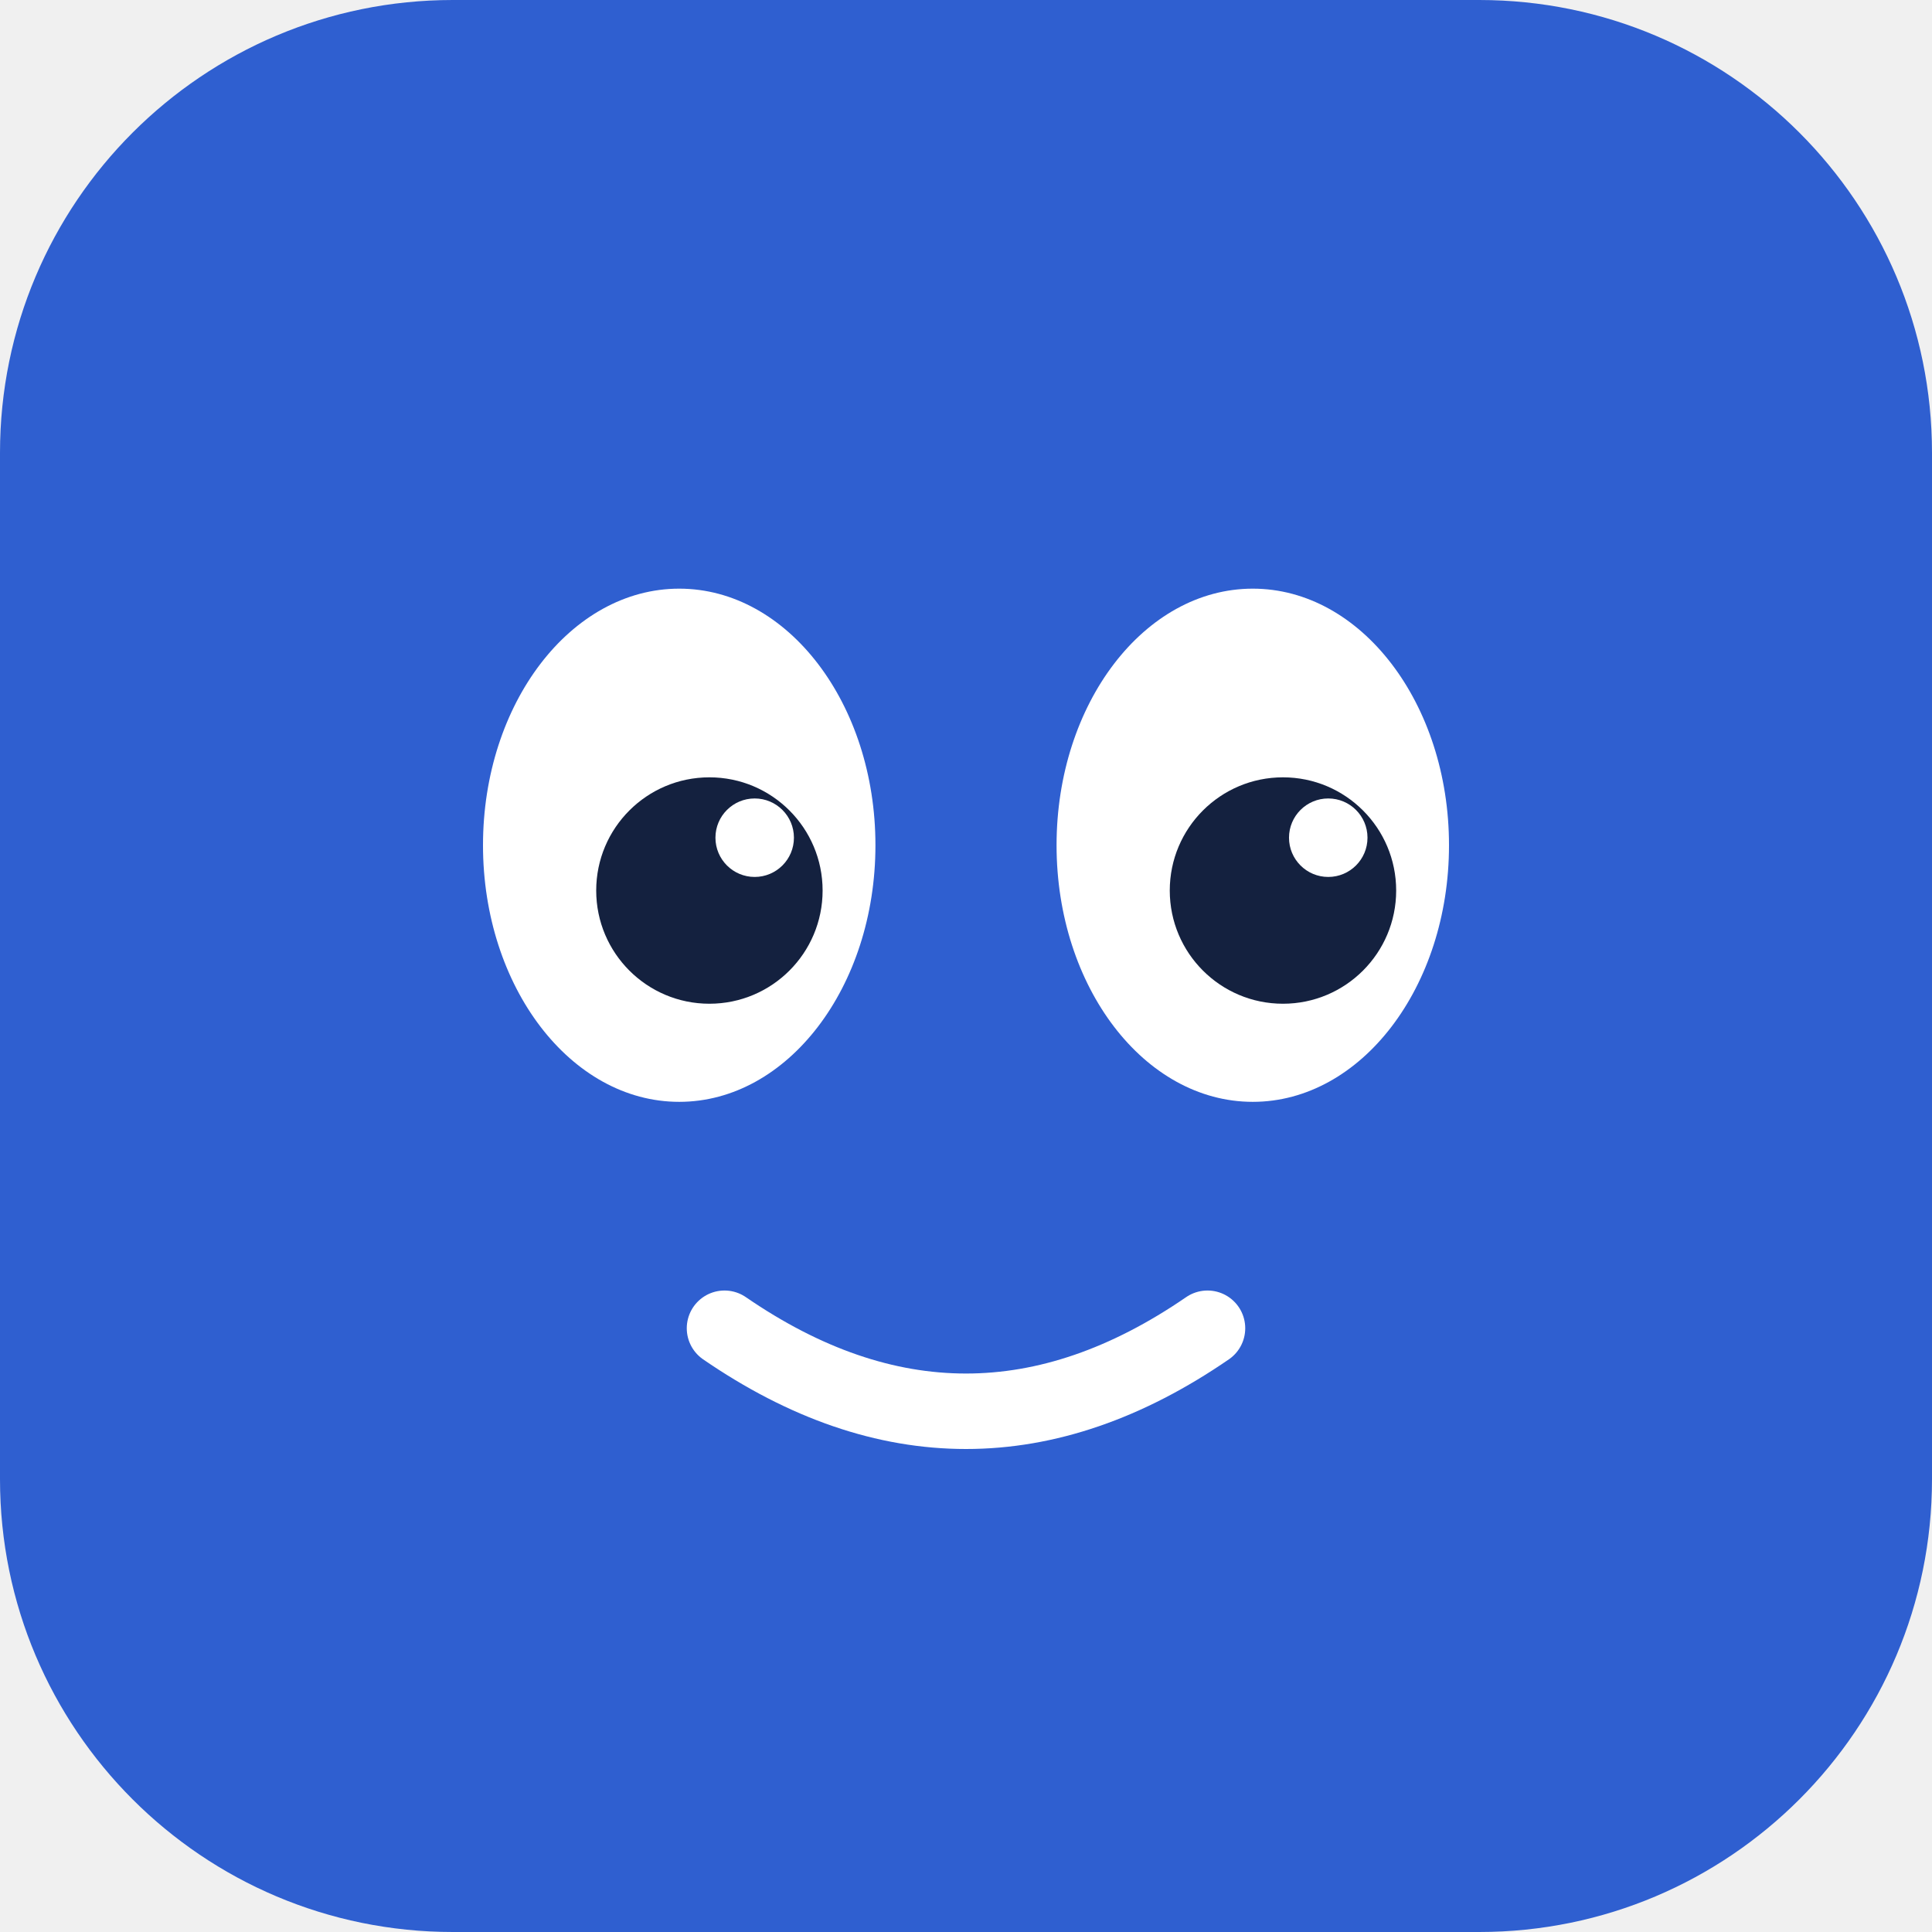
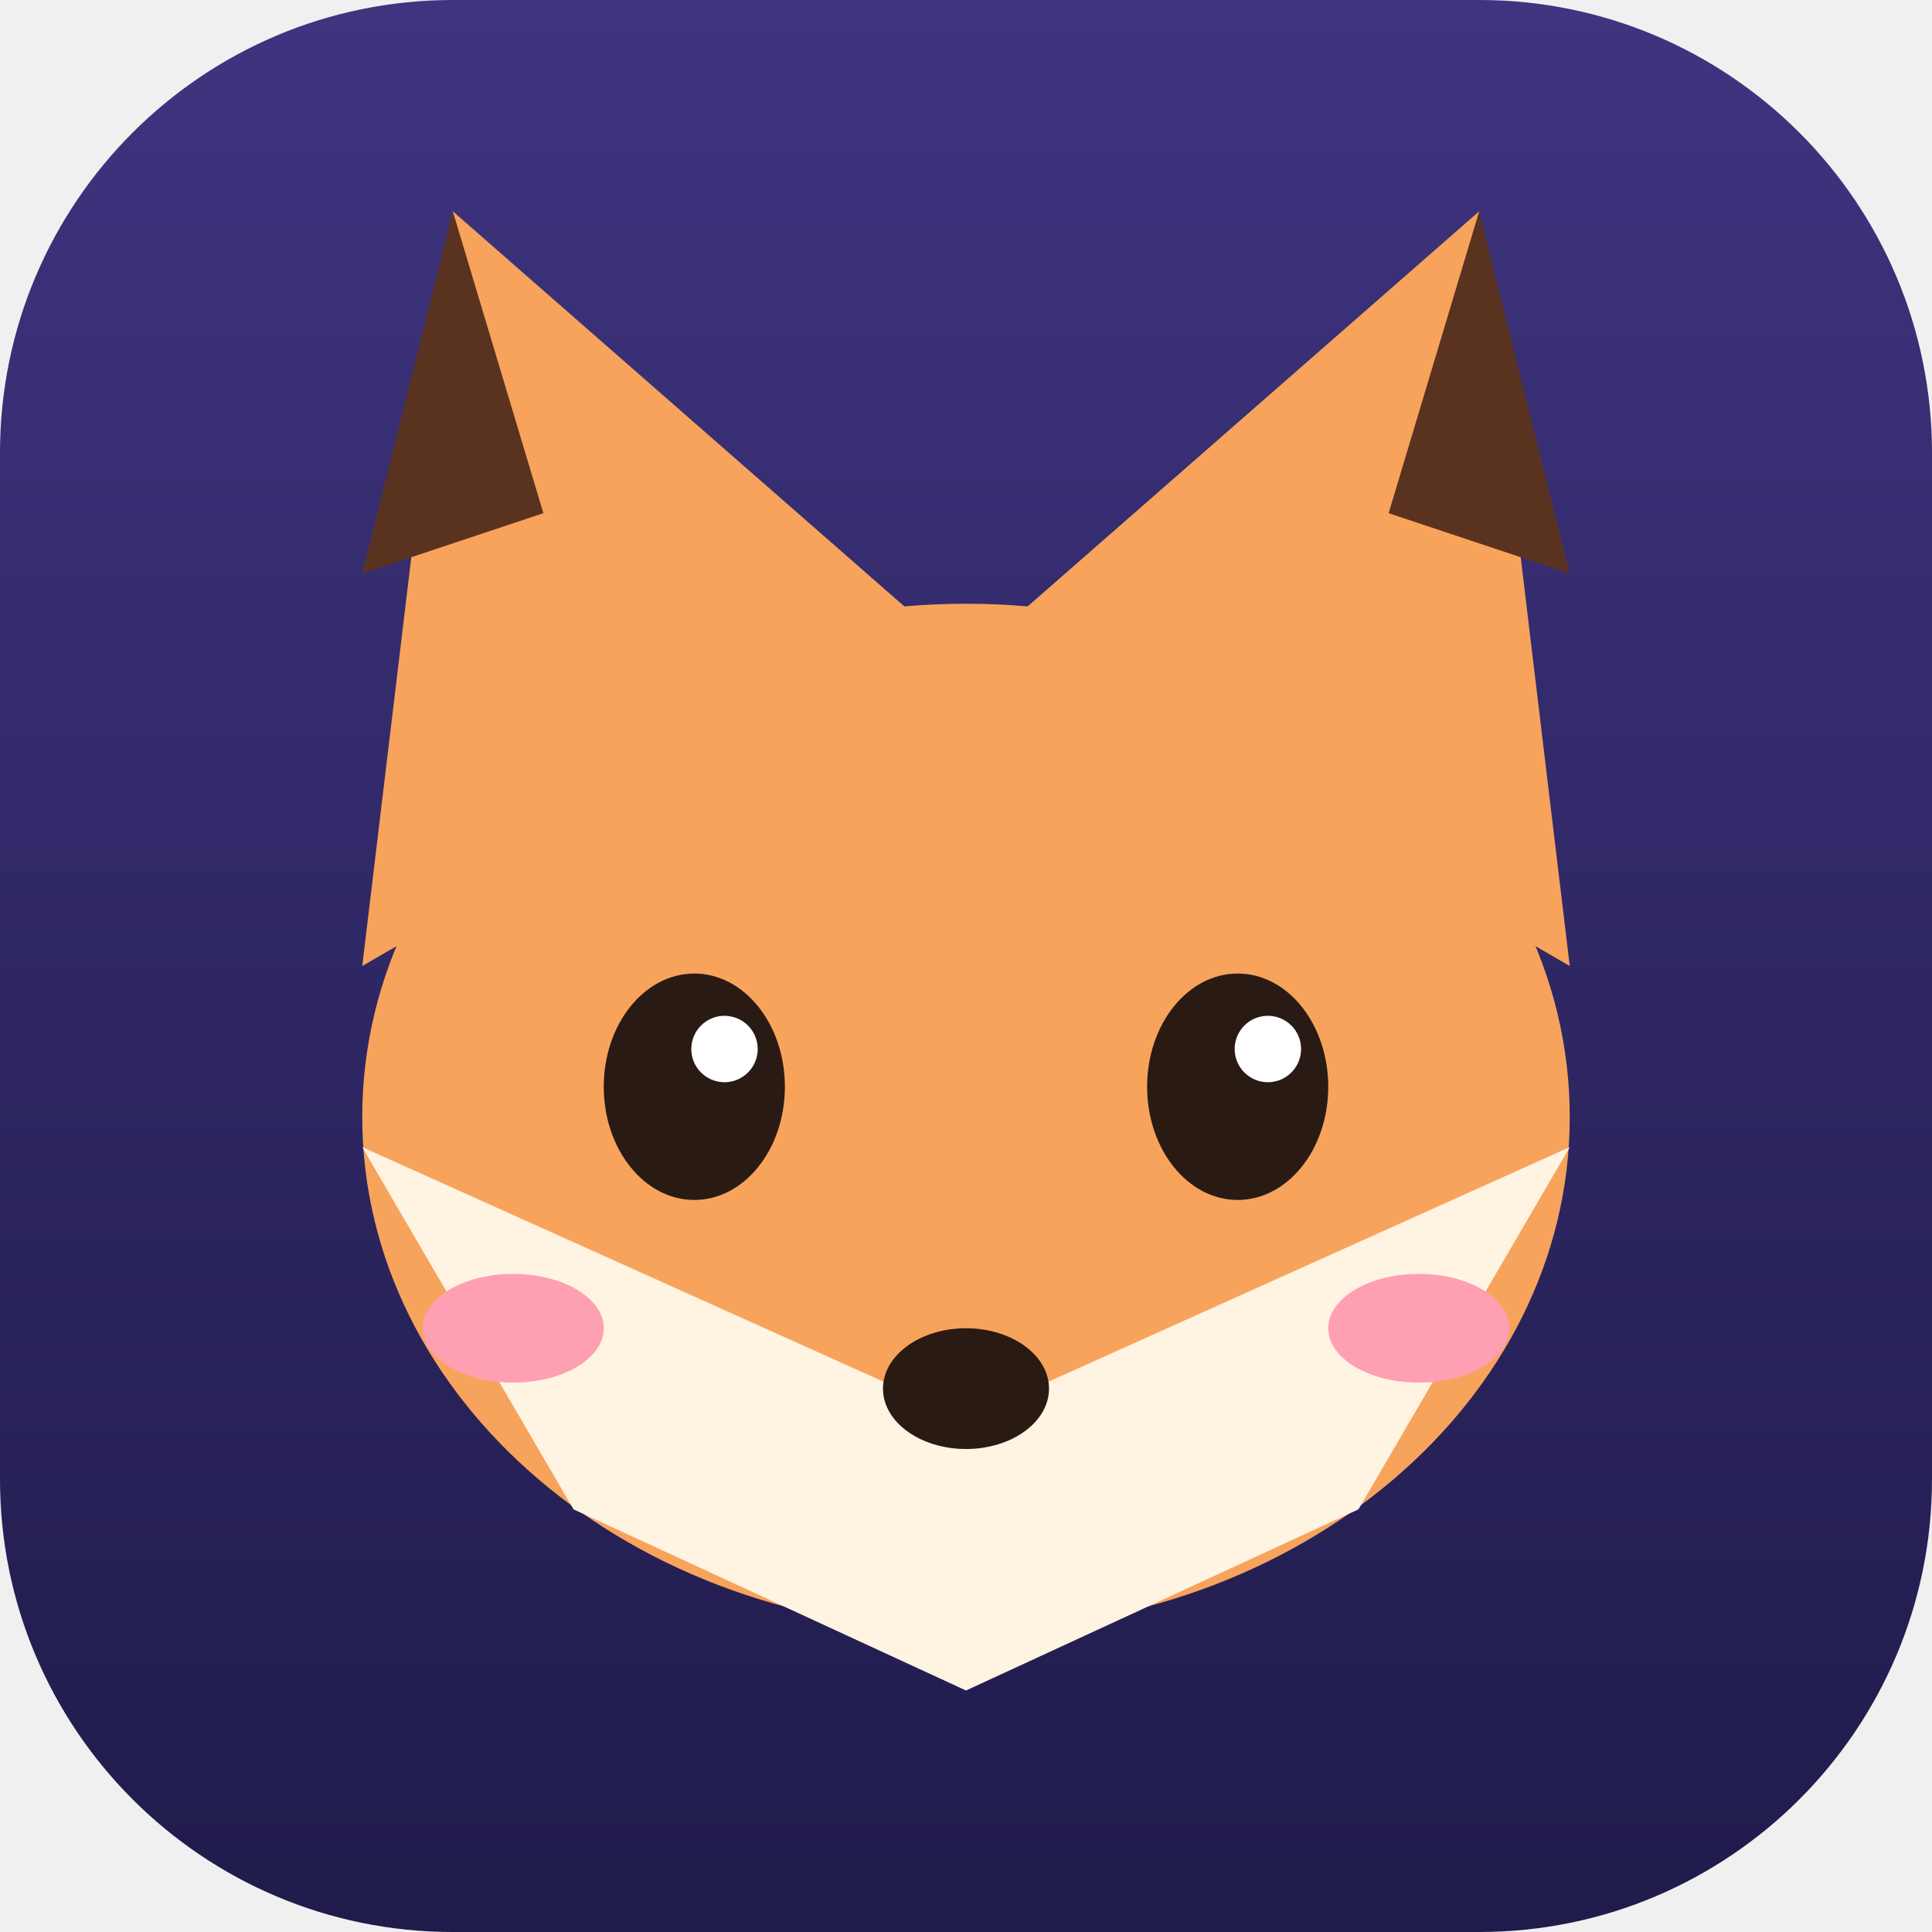
- <svg xmlns="http://www.w3.org/2000/svg" viewBox="0 0 128 128" role="img" aria-label="Companion">
-   <rect width="128" height="128" rx="30" fill="#2f5fd0" />
-   <ellipse cx="45" cy="56" rx="13" ry="17" fill="#fff" />
-   <ellipse cx="83" cy="56" rx="13" ry="17" fill="#fff" />
-   <circle cx="47" cy="59" r="7.5" fill="#14213f" />
-   <circle cx="85" cy="59" r="7.5" fill="#14213f" />
-   <circle cx="50" cy="55.5" r="2.6" fill="#fff" />
-   <circle cx="88" cy="55.5" r="2.6" fill="#fff" />
-   <path d="M48 88q16 11 32 0" fill="none" stroke="#fff" stroke-width="5" stroke-linecap="round" />
+ <svg xmlns="http://www.w3.org/2000/svg" viewBox="0 0 128 128" role="img" aria-label="Nuzzle">
+   <defs>
+     <linearGradient id="g" x1="0" y1="0" x2="0" y2="1">
+       <stop offset="0" stop-color="rgb(63, 52, 128)" />
+       <stop offset="1" stop-color="rgb(31, 27, 74)" />
+     </linearGradient>
+   </defs>
+   <rect width="128" height="128" rx="30" fill="url(#g)" />
+   <polygon points="24,64 30,14 62,42" fill="#f7a35c" />
+   <polygon points="104,64 98,14 66,42" fill="#f7a35c" />
+   <polygon points="30,14 36,34 24,38" fill="#5a3320" />
+   <polygon points="98,14 92,34 104,38" fill="#5a3320" />
+   <ellipse cx="64" cy="74" rx="40" ry="34" fill="#f7a35c" />
+   <polygon points="24,76 38,100 64,112 90,100 104,76 64,94" fill="#fff3e2" />
+   <ellipse cx="46" cy="72" rx="6" ry="7.5" fill="#2a1a14" />
+   <ellipse cx="82" cy="72" rx="6" ry="7.5" fill="#2a1a14" />
+   <ellipse cx="48" cy="69.5" rx="2.2" ry="2.2" fill="#ffffff" />
+   <ellipse cx="84" cy="69.5" rx="2.2" ry="2.2" fill="#ffffff" />
+   <ellipse cx="34" cy="88" rx="6" ry="3.6" fill="#ff9fb2" />
+   <ellipse cx="94" cy="88" rx="6" ry="3.6" fill="#ff9fb2" />
+   <ellipse cx="64" cy="92" rx="5.5" ry="4" fill="#2a1a14" />
</svg>
